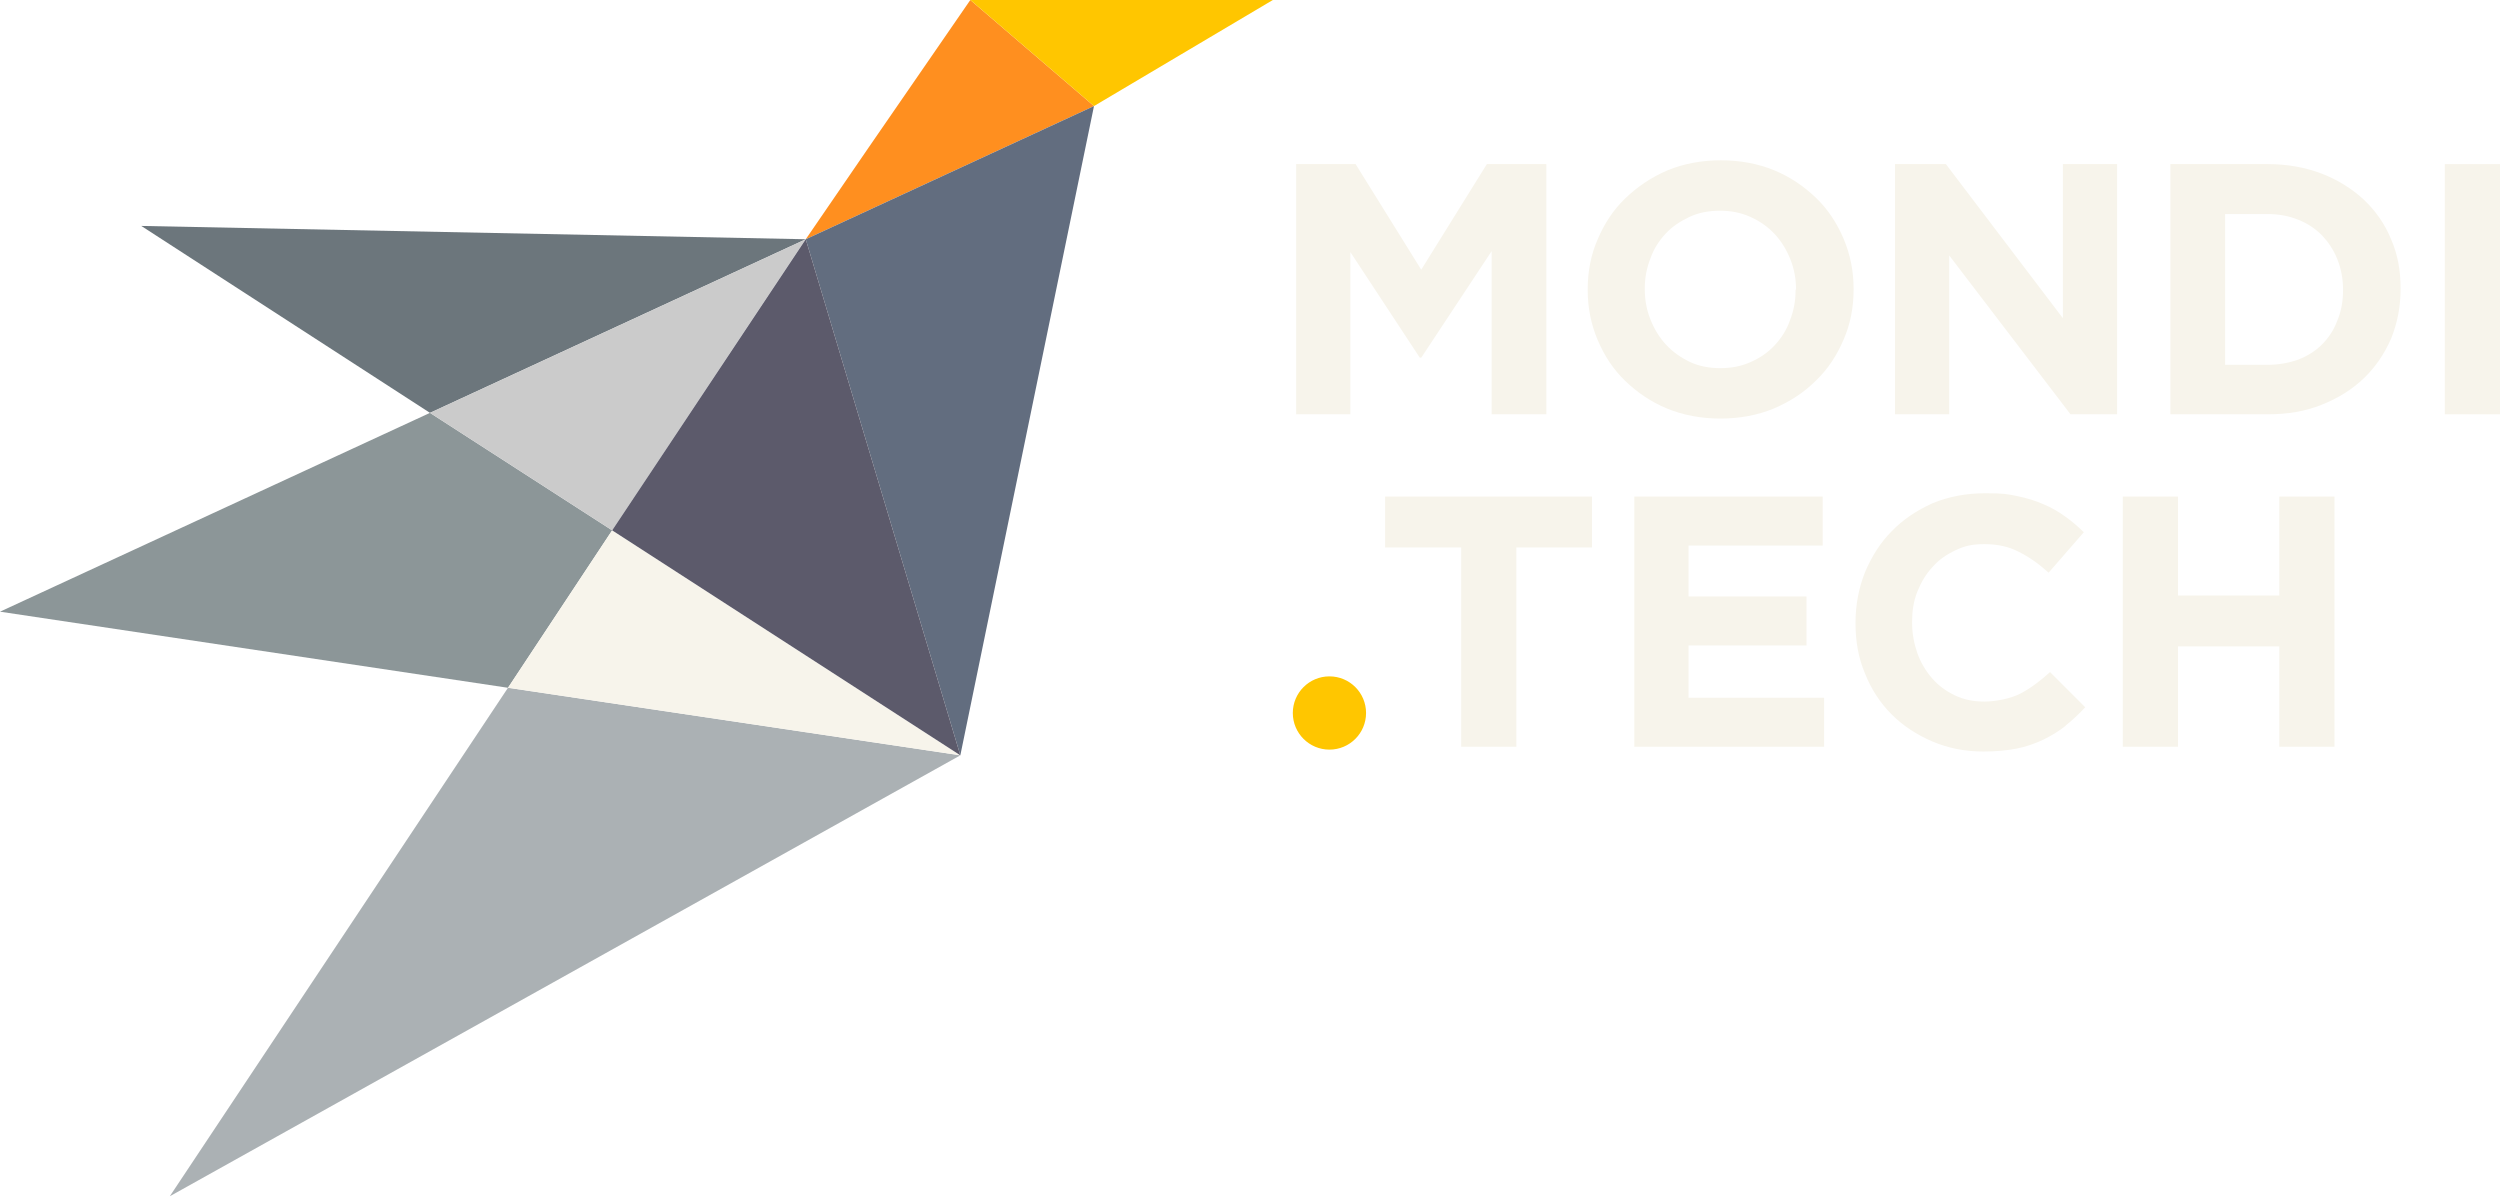
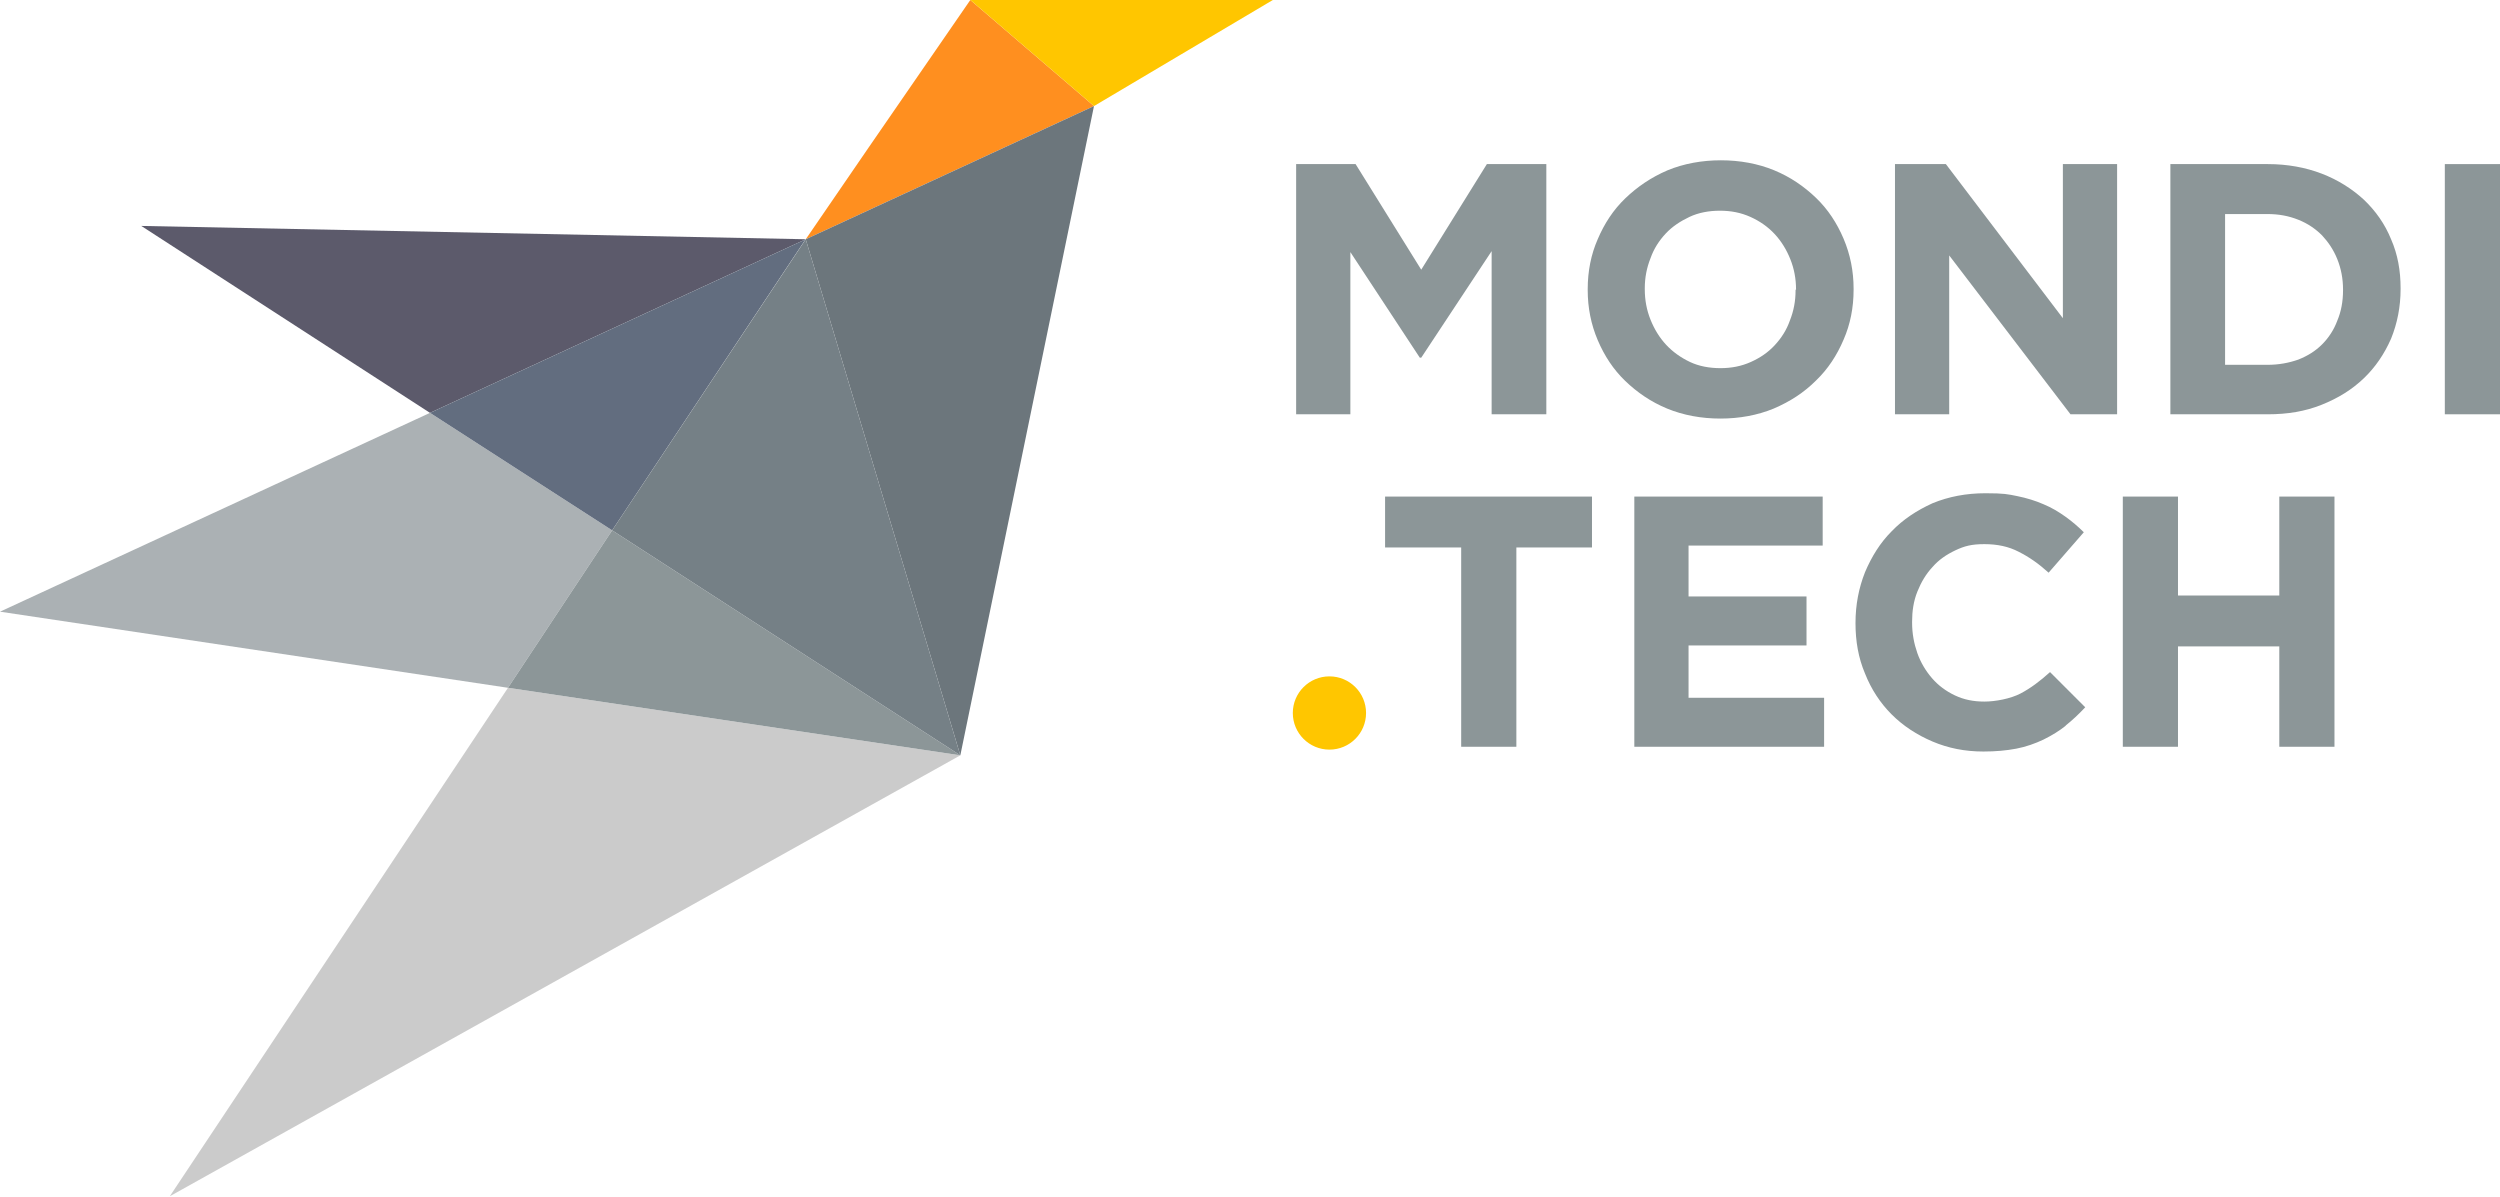
<svg xmlns="http://www.w3.org/2000/svg" id="Layer_1" width="525.6" height="251.5" version="1.1" viewBox="0 0 525.6 251.5">
  <defs>
-     
+     <style>
+       .st0 {
+         fill: #6c767c;
+       }
+ 
+       .st1 {
+         fill: #626d7f;
+       }
+ 
+       .st2 {
+         fill: #abb1b4;
+       }
+ 
+       .st3 {
+         fill: #ff8f1f;
+       }
+ 
+       .st4 {
+         fill: #cbcbcb;
+       }
+ 
+       .st5 {
+         fill: #8c9698;
+       }
+ 
+       .st6 {
+         fill: #5c5a6b;
+       }
+ 
+       .st7 {
+         fill: #758086;
+       }
+ 
+       .st8 {
+         fill: #ffc600;
+       }
+     </style>
  </defs>
-   <path fill="#F7F4EB" d="M313.6,87.1v-34.3l-14.8,22.4h-.3l-14.6-22.2v34.1h-11.4v-52.6h12.5l13.8,22.2,13.8-22.2h12.5v52.6h-11.4Z" />
-   <path fill="#F7F4EB" d="M387.6,71.4c-1.4,3.3-3.3,6.2-5.8,8.6-2.5,2.5-5.4,4.4-8.9,5.9-3.4,1.4-7.2,2.1-11.2,2.1s-7.8-.7-11.2-2.1c-3.4-1.4-6.3-3.4-8.8-5.8-2.5-2.4-4.4-5.3-5.8-8.6-1.4-3.3-2.1-6.8-2.1-10.5v-.2c0-3.8.7-7.3,2.1-10.5,1.4-3.3,3.3-6.2,5.8-8.6s5.4-4.4,8.9-5.9c3.4-1.4,7.2-2.1,11.2-2.1s7.8.7,11.2,2.1c3.4,1.4,6.3,3.4,8.8,5.8,2.5,2.4,4.4,5.3,5.8,8.6,1.4,3.3,2.1,6.8,2.1,10.5v.2c0,3.8-.7,7.3-2.1,10.5ZM377.6,60.9c0-2.3-.4-4.4-1.2-6.4-.8-2-1.9-3.8-3.3-5.3-1.4-1.5-3.1-2.7-5.1-3.6-2-.9-4.1-1.3-6.4-1.3s-4.5.4-6.4,1.3c-1.9.9-3.6,2-5,3.5-1.4,1.5-2.5,3.2-3.2,5.2-.8,2-1.2,4.1-1.2,6.3v.2c0,2.3.4,4.4,1.2,6.4.8,2,1.9,3.8,3.3,5.3,1.4,1.5,3.1,2.7,5,3.6,1.9.9,4.1,1.3,6.4,1.3s4.4-.4,6.4-1.3c2-.9,3.6-2,5-3.5,1.4-1.5,2.5-3.2,3.2-5.2.8-2,1.2-4.1,1.2-6.3v-.2Z" />
-   <path fill="#F7F4EB" d="M435.3,87.1l-25.5-33.4v33.4h-11.4v-52.6h10.7l24.6,32.4v-32.4h11.4v52.6h-9.8Z" />
-   <path fill="#F7F4EB" d="M502.7,71.2c-1.4,3.2-3.3,6-5.7,8.3-2.5,2.4-5.4,4.2-8.9,5.6s-7.2,2-11.3,2h-20.5v-52.6h20.5c4.1,0,7.9.7,11.3,2,3.4,1.3,6.4,3.2,8.9,5.5,2.5,2.4,4.4,5.1,5.7,8.3,1.4,3.2,2,6.6,2,10.3v.2c0,3.7-.7,7.2-2,10.4ZM492.6,60.9c0-2.3-.4-4.4-1.2-6.4-.8-2-1.9-3.6-3.2-5-1.4-1.4-3-2.5-5-3.3-2-.8-4.1-1.2-6.5-1.2h-8.9v31.7h8.9c2.4,0,4.5-.4,6.5-1.1,2-.8,3.6-1.8,5-3.2,1.4-1.4,2.5-3.1,3.2-5,.8-1.9,1.2-4,1.2-6.4v-.2Z" />
-   <path fill="#F7F4EB" d="M514,87.1v-52.6h11.6v52.6h-11.6Z" />
-   <path fill="#F7F4EB" d="M318.8,115.1v41.9h-11.6v-41.9h-16v-10.7h43.5v10.7h-16Z" />
-   <path fill="#F7F4EB" d="M343.6,157v-52.6h39.6v10.3h-28.2v10.7h24.8v10.3h-24.8v11h28.5v10.3h-39.9Z" />
-   <path fill="#F7F4EB" d="M434.4,152.5c-1.5,1.2-3,2.1-4.8,3-1.7.8-3.6,1.5-5.7,1.9-2.1.4-4.4.6-6.9.6-3.9,0-7.4-.7-10.7-2.1s-6.2-3.3-8.6-5.7c-2.4-2.4-4.3-5.3-5.6-8.6-1.4-3.3-2-6.8-2-10.6h0c0-3.9.7-7.4,2-10.7,1.4-3.3,3.2-6.2,5.6-8.6,2.4-2.5,5.3-4.4,8.6-5.9,3.4-1.4,7.1-2.1,11.1-2.1s4.7.2,6.7.6c2,.4,3.9,1,5.5,1.7,1.7.7,3.2,1.6,4.6,2.6,1.4,1,2.7,2.1,3.9,3.3l-7.4,8.5c-2.1-1.9-4.1-3.3-6.3-4.4-2.1-1.1-4.5-1.6-7.2-1.6s-4.2.4-6.1,1.3c-1.9.9-3.5,2-4.8,3.5-1.4,1.5-2.4,3.2-3.2,5.2-.8,2-1.1,4.1-1.1,6.3v.2c0,2.3.4,4.4,1.1,6.4s1.8,3.8,3.1,5.3c1.3,1.5,2.9,2.7,4.8,3.6,1.9.9,3.9,1.3,6.2,1.3s5.5-.6,7.6-1.7c2.1-1.1,4.1-2.6,6.2-4.5l7.4,7.4c-1.4,1.5-2.8,2.8-4.2,3.9Z" />
-   <path fill="#F7F4EB" d="M479.2,157v-21.1h-21.3v21.1h-11.6v-52.6h11.6v20.8h21.3v-20.8h11.6v52.6h-11.6Z" />
-   <circle fill="#FFC600" cx="279.5" cy="149.9" r="7.7" />
-   <polygon fill="#6C767C" points="169.4 50.3 29.7 47.5 90.4 86.8 169.4 50.3 169.4 50.3" />
-   <polygon fill="#FF8F1F" points="204 0 182.7 30.9 169.4 50.3 230 22.3 204 0" />
-   <polygon fill="#FFC600" points="204 0 230 22.3 267.6 0 204 0" />
-   <polygon fill="#ABB1B4" points="35.7 251.5 201.9 158.8 106.8 144.6 35.7 251.5" />
-   <polygon fill="#8C9698" points="90.4 86.8 0 128.6 106.8 144.6 128.7 111.5 90.4 86.8" />
-   <polygon fill="#626D7F" points="201.9 158.8 230 22.3 169.4 50.3 201.9 158.8" />
-   <polygon fill="#CBCBCB" points="169.3 50.4 169.4 50.3 90.4 86.8 128.7 111.5 169.3 50.4" />
-   <polygon fill="#F7F4EB" points="106.8 144.6 201.9 158.8 128.7 111.5 106.8 144.6" />
-   <polygon fill="#5C5A6B" points="128.7 111.5 201.9 158.8 169.4 50.3 128.7 111.5" />
+   <path class="st5" d="M313.6,87.1v-34.3l-14.8,22.4h-.3l-14.6-22.2v34.1h-11.4v-52.6h12.5l13.8,22.2,13.8-22.2h12.5v52.6h-11.4l-.1 0Z" />
+   <path class="st5" d="M387.6,71.4c-1.4,3.3-3.3,6.2-5.8,8.6-2.5,2.5-5.4,4.4-8.9,5.9-3.4,1.4-7.2,2.1-11.2,2.1s-7.8-.7-11.2-2.1c-3.4-1.4-6.3-3.4-8.8-5.8s-4.4-5.3-5.8-8.6c-1.4-3.3-2.1-6.8-2.1-10.5v-.2c0-3.8.7-7.3,2.1-10.5,1.4-3.3,3.3-6.2,5.8-8.6s5.4-4.4,8.9-5.9c3.4-1.4,7.2-2.1,11.2-2.1s7.8.7,11.2,2.1c3.4,1.4,6.3,3.4,8.8,5.8,2.5,2.4,4.4,5.3,5.8,8.6,1.4,3.3,2.1,6.8,2.1,10.5v.2c0,3.8-.7,7.3-2.1,10.5ZM377.6,60.9c0-2.3-.4-4.4-1.2-6.4-.8-2-1.9-3.8-3.3-5.3s-3.1-2.7-5.1-3.6c-2-.9-4.1-1.3-6.4-1.3s-4.5.4-6.4,1.3c-1.9.9-3.6,2-5,3.5s-2.5,3.2-3.2,5.2c-.8,2-1.2,4.1-1.2,6.3v.2c0,2.3.4,4.4,1.2,6.4.8,2,1.9,3.8,3.3,5.3s3.1,2.7,5,3.6,4.1,1.3,6.4,1.3,4.4-.4,6.4-1.3,3.6-2,5-3.5,2.5-3.2,3.2-5.2c.8-2,1.2-4.1,1.2-6.3v-.2l.1-0Z" />
+   <path class="st5" d="M435.3,87.1l-25.5-33.4v33.4h-11.4v-52.6h10.7l24.6,32.4v-32.4h11.4v52.6h-9.8Z" />
+   <path class="st5" d="M502.7,71.2c-1.4,3.2-3.3,6-5.7,8.3-2.5,2.4-5.4,4.2-8.9,5.6s-7.2,2-11.3,2h-20.5v-52.6h20.5c4.1,0,7.9.7,11.3,2s6.4,3.2,8.9,5.5c2.5,2.4,4.4,5.1,5.7,8.3,1.4,3.2,2,6.6,2,10.3v.2c0,3.7-.7,7.2-2,10.4ZM492.6,60.9c0-2.3-.4-4.4-1.2-6.4-.8-2-1.9-3.6-3.2-5-1.4-1.4-3-2.5-5-3.3s-4.1-1.2-6.5-1.2h-8.9v31.7h8.9c2.4,0,4.5-.4,6.5-1.1,2-.8,3.6-1.8,5-3.2,1.4-1.4,2.5-3.1,3.2-5,.8-1.9,1.2-4,1.2-6.4v-.2.1Z" />
+   <path class="st5" d="M514,87.1v-52.6h11.6v52.6h-11.6Z" />
+   <path class="st5" d="M318.8,115.1v41.9h-11.6v-41.9h-16v-10.7h43.5v10.7h-16,.1Z" />
+   <path class="st5" d="M343.6,157v-52.6h39.6v10.3h-28.2v10.7h24.8v10.3h-24.8v11h28.5v10.3h-39.9Z" />
+   <path class="st5" d="M434.4,152.5c-1.5,1.2-3,2.1-4.8,3-1.7.8-3.6,1.5-5.7,1.9s-4.4.6-6.9.6c-3.9,0-7.4-.7-10.7-2.1s-6.2-3.3-8.6-5.7-4.3-5.3-5.6-8.6c-1.4-3.3-2-6.8-2-10.6h0c0-3.9.7-7.4,2-10.7,1.4-3.3,3.2-6.2,5.6-8.6,2.4-2.5,5.3-4.4,8.6-5.9,3.4-1.4,7.1-2.1,11.1-2.1s4.7.2,6.7.6,3.9,1,5.5,1.7c1.7.7,3.2,1.6,4.6,2.6s2.7,2.1,3.9,3.3l-7.4,8.5c-2.1-1.9-4.1-3.3-6.3-4.4-2.1-1.1-4.5-1.6-7.2-1.6s-4.2.4-6.1,1.3-3.5,2-4.8,3.5c-1.4,1.5-2.4,3.2-3.2,5.2-.8,2-1.1,4.1-1.1,6.3v.2c0,2.3.4,4.4,1.1,6.4s1.8,3.8,3.1,5.3c1.3,1.5,2.9,2.7,4.8,3.6,1.9.9,3.9,1.3,6.2,1.3s5.5-.6,7.6-1.7c2.1-1.1,4.1-2.6,6.2-4.5l7.4,7.4c-1.4,1.5-2.8,2.8-4.2,3.9l.2-.1Z" />
+   <path class="st5" d="M479.2,157v-21.1h-21.3v21.1h-11.6v-52.6h11.6v20.8h21.3v-20.8h11.6v52.6h-11.6Z" />
+   <circle class="st8" cx="279.5" cy="149.9" r="7.7" />
+   <polygon class="st6" points="169.4 50.3 29.7 47.5 90.4 86.8 169.4 50.3 169.4 50.3" />
+   <polygon class="st3" points="204 0 182.7 30.9 169.4 50.3 230 22.3 204 0" />
+   <polygon class="st8" points="204 0 230 22.3 267.6 0 204 0" />
+   <polygon class="st4" points="35.7 251.5 201.9 158.8 106.8 144.6 35.7 251.5" />
+   <polygon class="st2" points="90.4 86.8 0 128.6 106.8 144.6 128.7 111.5 90.4 86.8" />
+   <polygon class="st0" points="201.9 158.8 230 22.3 169.4 50.3 201.9 158.8" />
+   <polygon class="st1" points="169.3 50.4 169.4 50.3 90.4 86.8 128.7 111.5 169.3 50.4" />
+   <polygon class="st5" points="106.8 144.6 201.9 158.8 128.7 111.5 106.8 144.6" />
+   <polygon class="st7" points="128.7 111.5 201.9 158.8 169.4 50.3 128.7 111.5" />
</svg>
